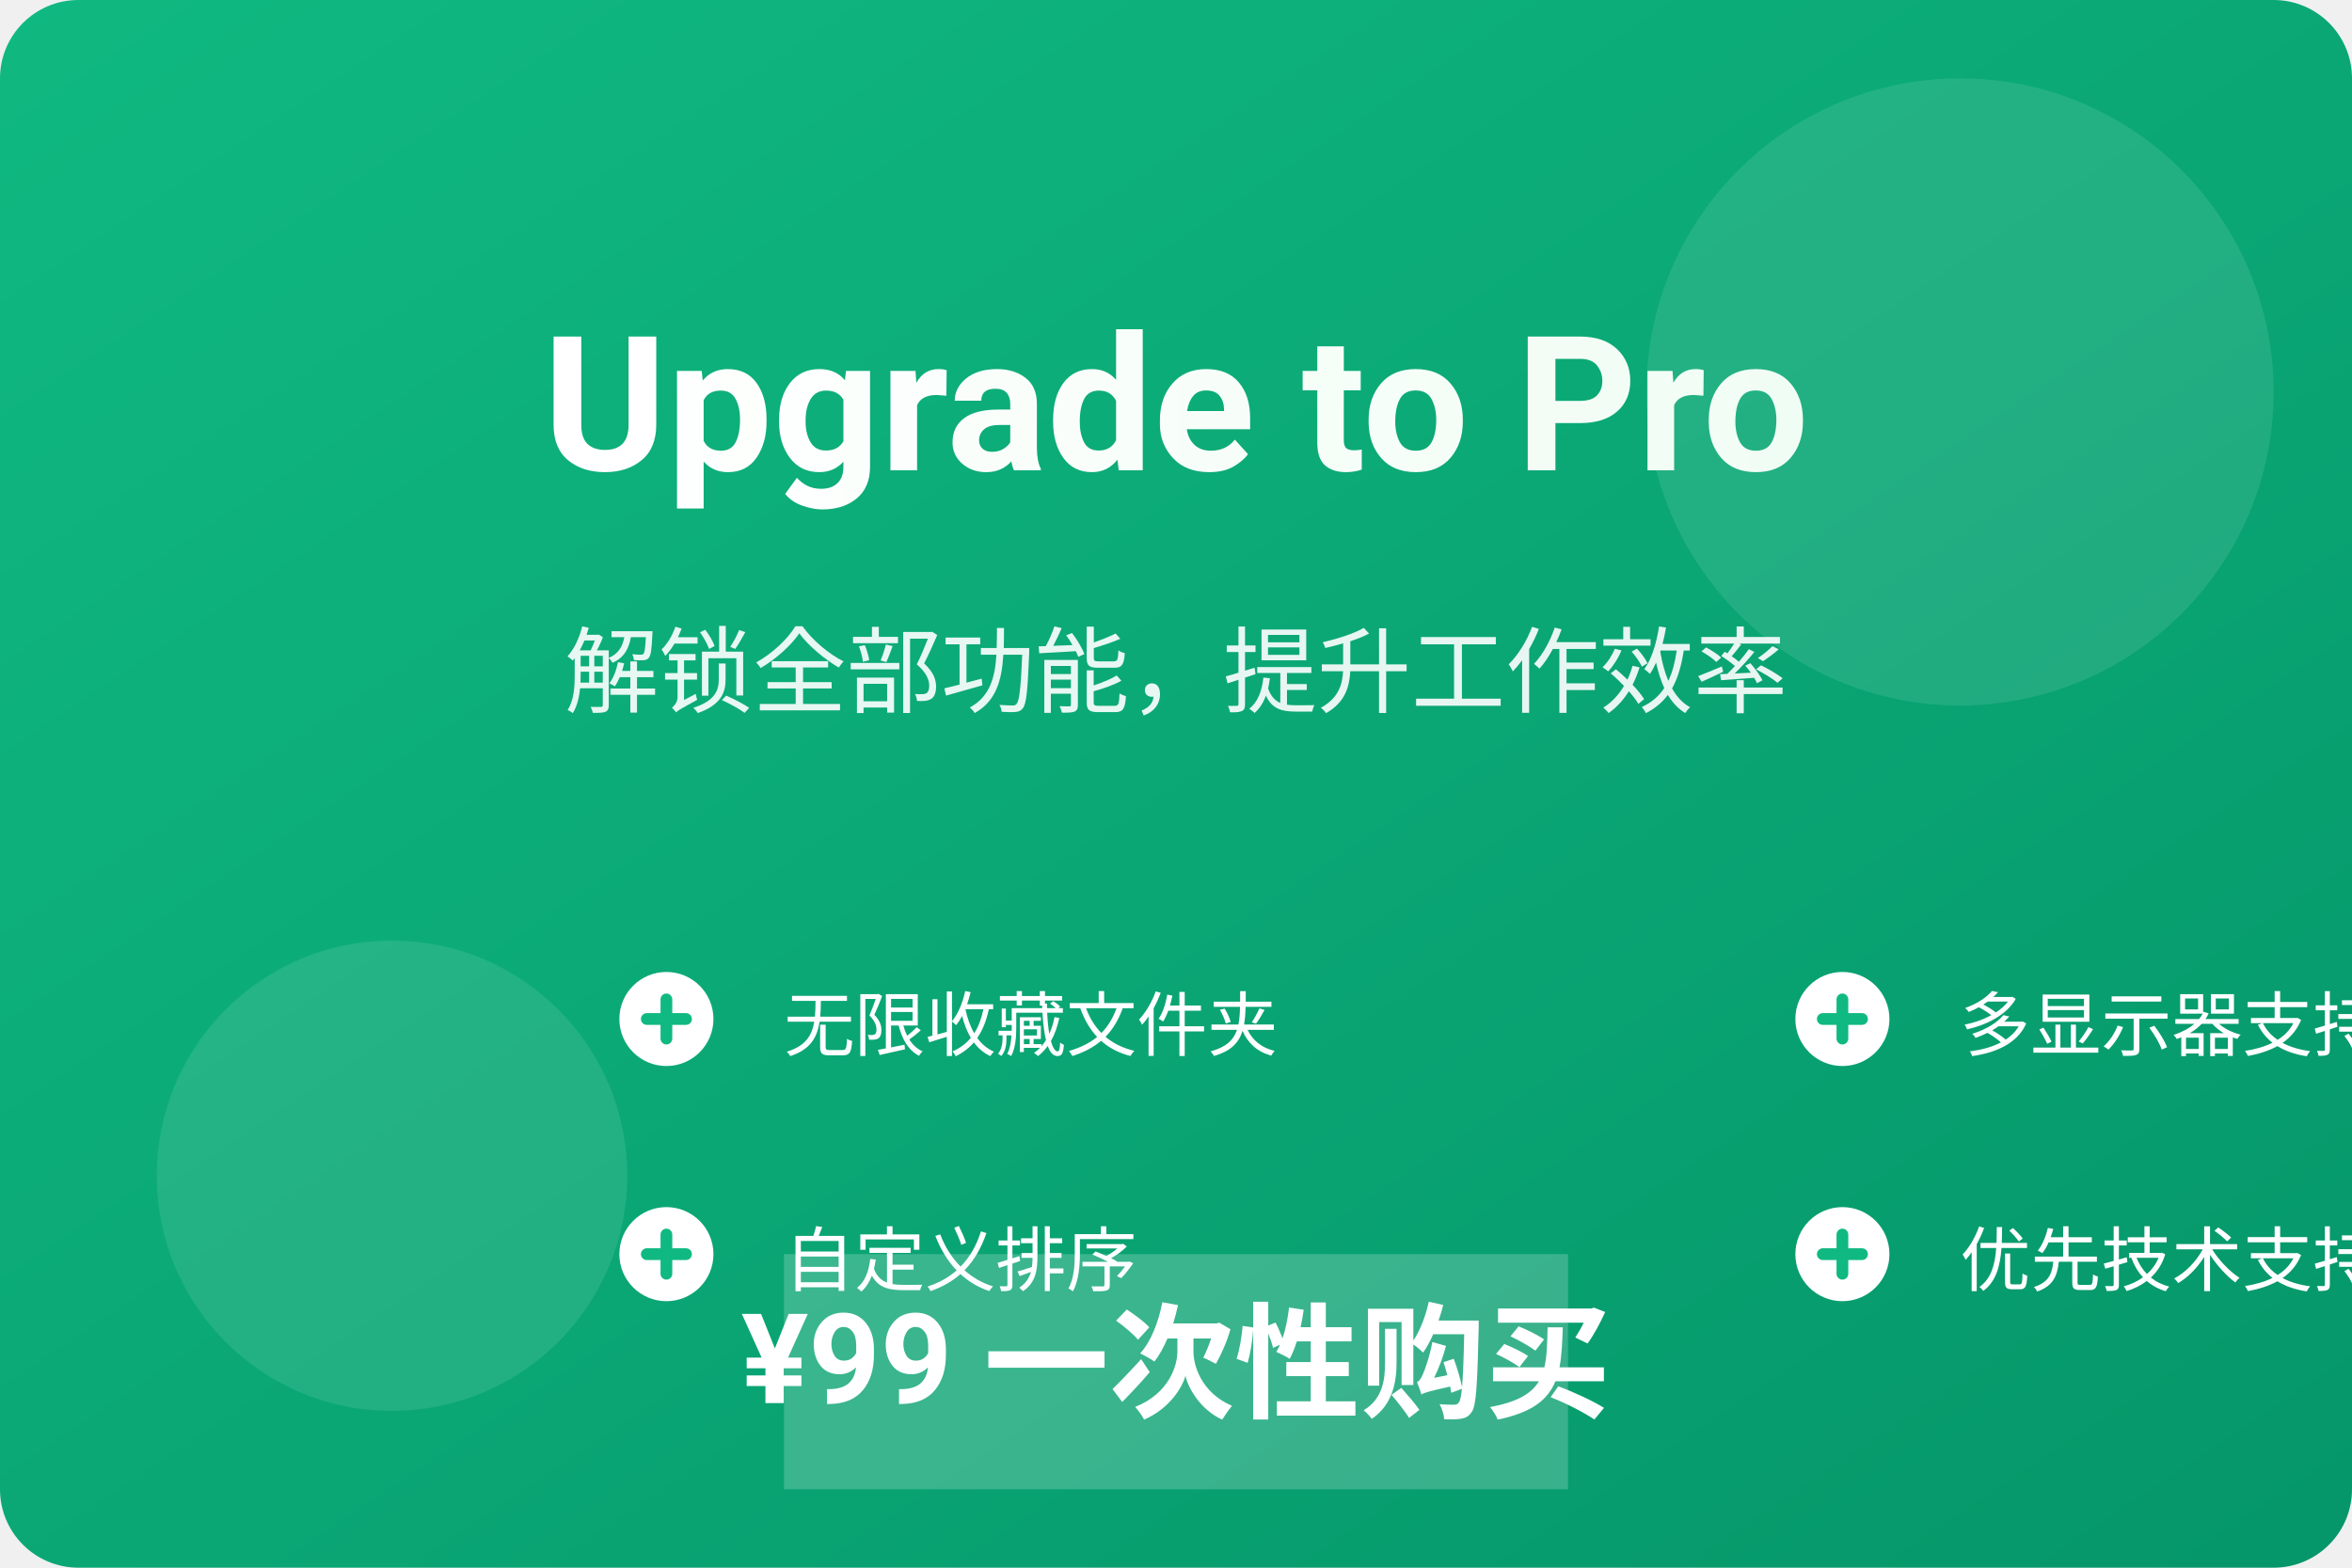
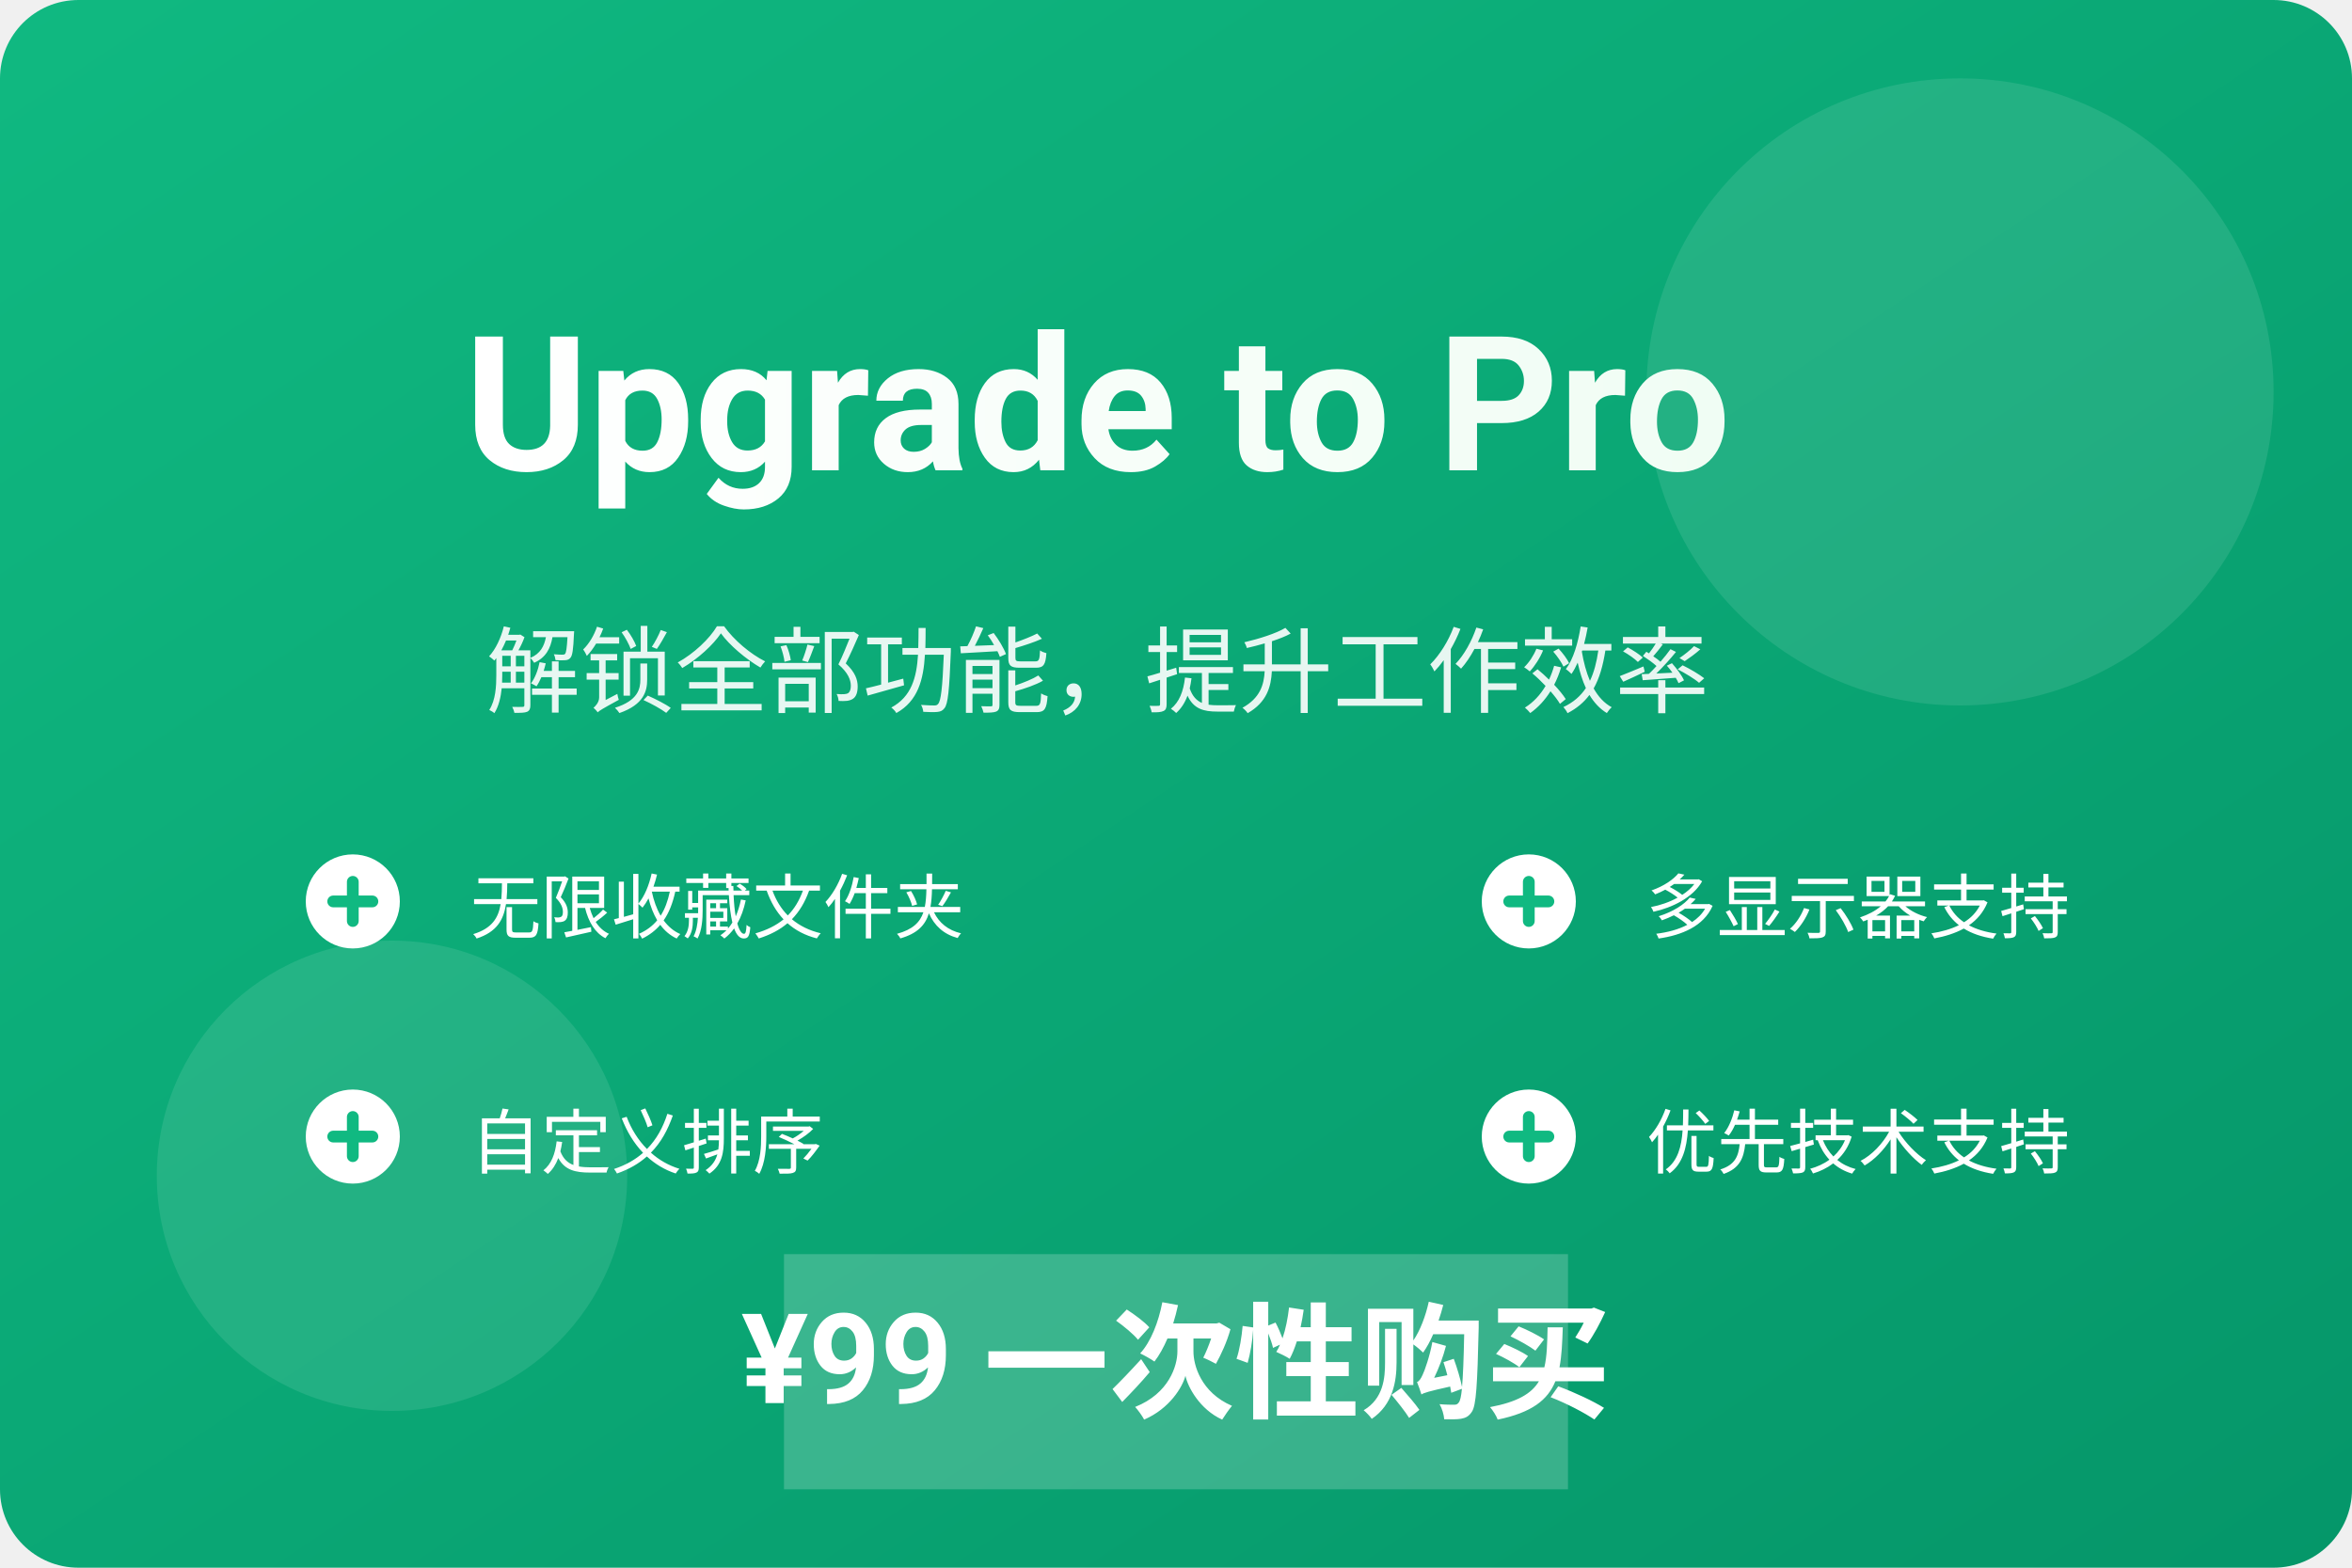
<svg xmlns="http://www.w3.org/2000/svg" width="600" height="400" viewBox="0 0 600 400">
  <defs>
    <linearGradient id="bgGradient" x1="0%" y1="0%" x2="100%" y2="100%">
      <stop offset="0%" style="stop-color:#10B981;stop-opacity:1" />
      <stop offset="100%" style="stop-color:#059669;stop-opacity:1" />
    </linearGradient>
    <linearGradient id="textGradient" x1="0%" y1="0%" x2="100%" y2="0%">
      <stop offset="0%" style="stop-color:#FFFFFF;stop-opacity:1" />
      <stop offset="100%" style="stop-color:#F0FDF4;stop-opacity:1" />
    </linearGradient>
  </defs>
  <rect width="600" height="400" fill="url(#bgGradient)" rx="20" ry="20" />
  <circle cx="500" cy="100" r="80" fill="#FFFFFF" opacity="0.1" />
  <circle cx="100" cy="300" r="60" fill="#FFFFFF" opacity="0.1" />
-   <text x="300" y="120" font-family="-apple-system, BlinkMacSystemFont, 'Segoe UI', Roboto, sans-serif" font-size="48" font-weight="bold" text-anchor="middle" fill="url(#textGradient)">
+   <text x="280" y="120" font-family="-apple-system, BlinkMacSystemFont, 'Segoe UI', Roboto, sans-serif" font-size="48" font-weight="bold" text-anchor="middle" fill="url(#textGradient)">
    Upgrade to Pro
  </text>
-   <text x="300" y="180" font-family="-apple-system, BlinkMacSystemFont, 'Segoe UI', Roboto, sans-serif" font-size="24" text-anchor="middle" fill="#FFFFFF" opacity="0.9">
+   <text x="280" y="180" font-family="-apple-system, BlinkMacSystemFont, 'Segoe UI', Roboto, sans-serif" font-size="24" text-anchor="middle" fill="#FFFFFF" opacity="0.9">
    解锁全部功能，提升工作效率
  </text>
-   <g transform="translate(260, 240)">
+   <g transform="translate(180, 210)">
    <g transform="translate(-110, 0)">
      <circle cx="20" cy="20" r="12" fill="#FFFFFF" />
      <path d="M15 20 L25 20 M20 15 L20 25" stroke="#10B981" stroke-width="3" stroke-linecap="round" />
      <text x="50" y="28" font-family="-apple-system, BlinkMacSystemFont, 'Segoe UI', Roboto, sans-serif" font-size="18" fill="#FFFFFF">
        无限收藏文件夹
      </text>
    </g>
    <g transform="translate(190, 0)">
      <circle cx="20" cy="20" r="12" fill="#FFFFFF" />
      <path d="M15 20 L25 20 M20 15 L20 25" stroke="#10B981" stroke-width="3" stroke-linecap="round" />
      <text x="50" y="28" font-family="-apple-system, BlinkMacSystemFont, 'Segoe UI', Roboto, sans-serif" font-size="18" fill="#FFFFFF">
        多显示器支持
      </text>
    </g>
    <g transform="translate(-110, 60)">
      <circle cx="20" cy="20" r="12" fill="#FFFFFF" />
      <path d="M15 20 L25 20 M20 15 L20 25" stroke="#10B981" stroke-width="3" stroke-linecap="round" />
      <text x="50" y="28" font-family="-apple-system, BlinkMacSystemFont, 'Segoe UI', Roboto, sans-serif" font-size="18" fill="#FFFFFF">
        自定义排序
      </text>
    </g>
    <g transform="translate(190, 60)">
      <circle cx="20" cy="20" r="12" fill="#FFFFFF" />
      <path d="M15 20 L25 20 M20 15 L20 25" stroke="#10B981" stroke-width="3" stroke-linecap="round" />
      <text x="50" y="28" font-family="-apple-system, BlinkMacSystemFont, 'Segoe UI', Roboto, sans-serif" font-size="18" fill="#FFFFFF">
        优先技术支持
      </text>
    </g>
  </g>
  <g transform="translate(300, 350)">
    <rect x="-100" y="-30" width="200" height="60" fill="#FFFFFF" opacity="0.2" />
    <text x="0" y="8" font-family="-apple-system, BlinkMacSystemFont, 'Segoe UI', Roboto, sans-serif" font-size="32" font-weight="bold" text-anchor="middle" fill="#FFFFFF">
      ¥99 一次性购买
    </text>
  </g>
</svg>
